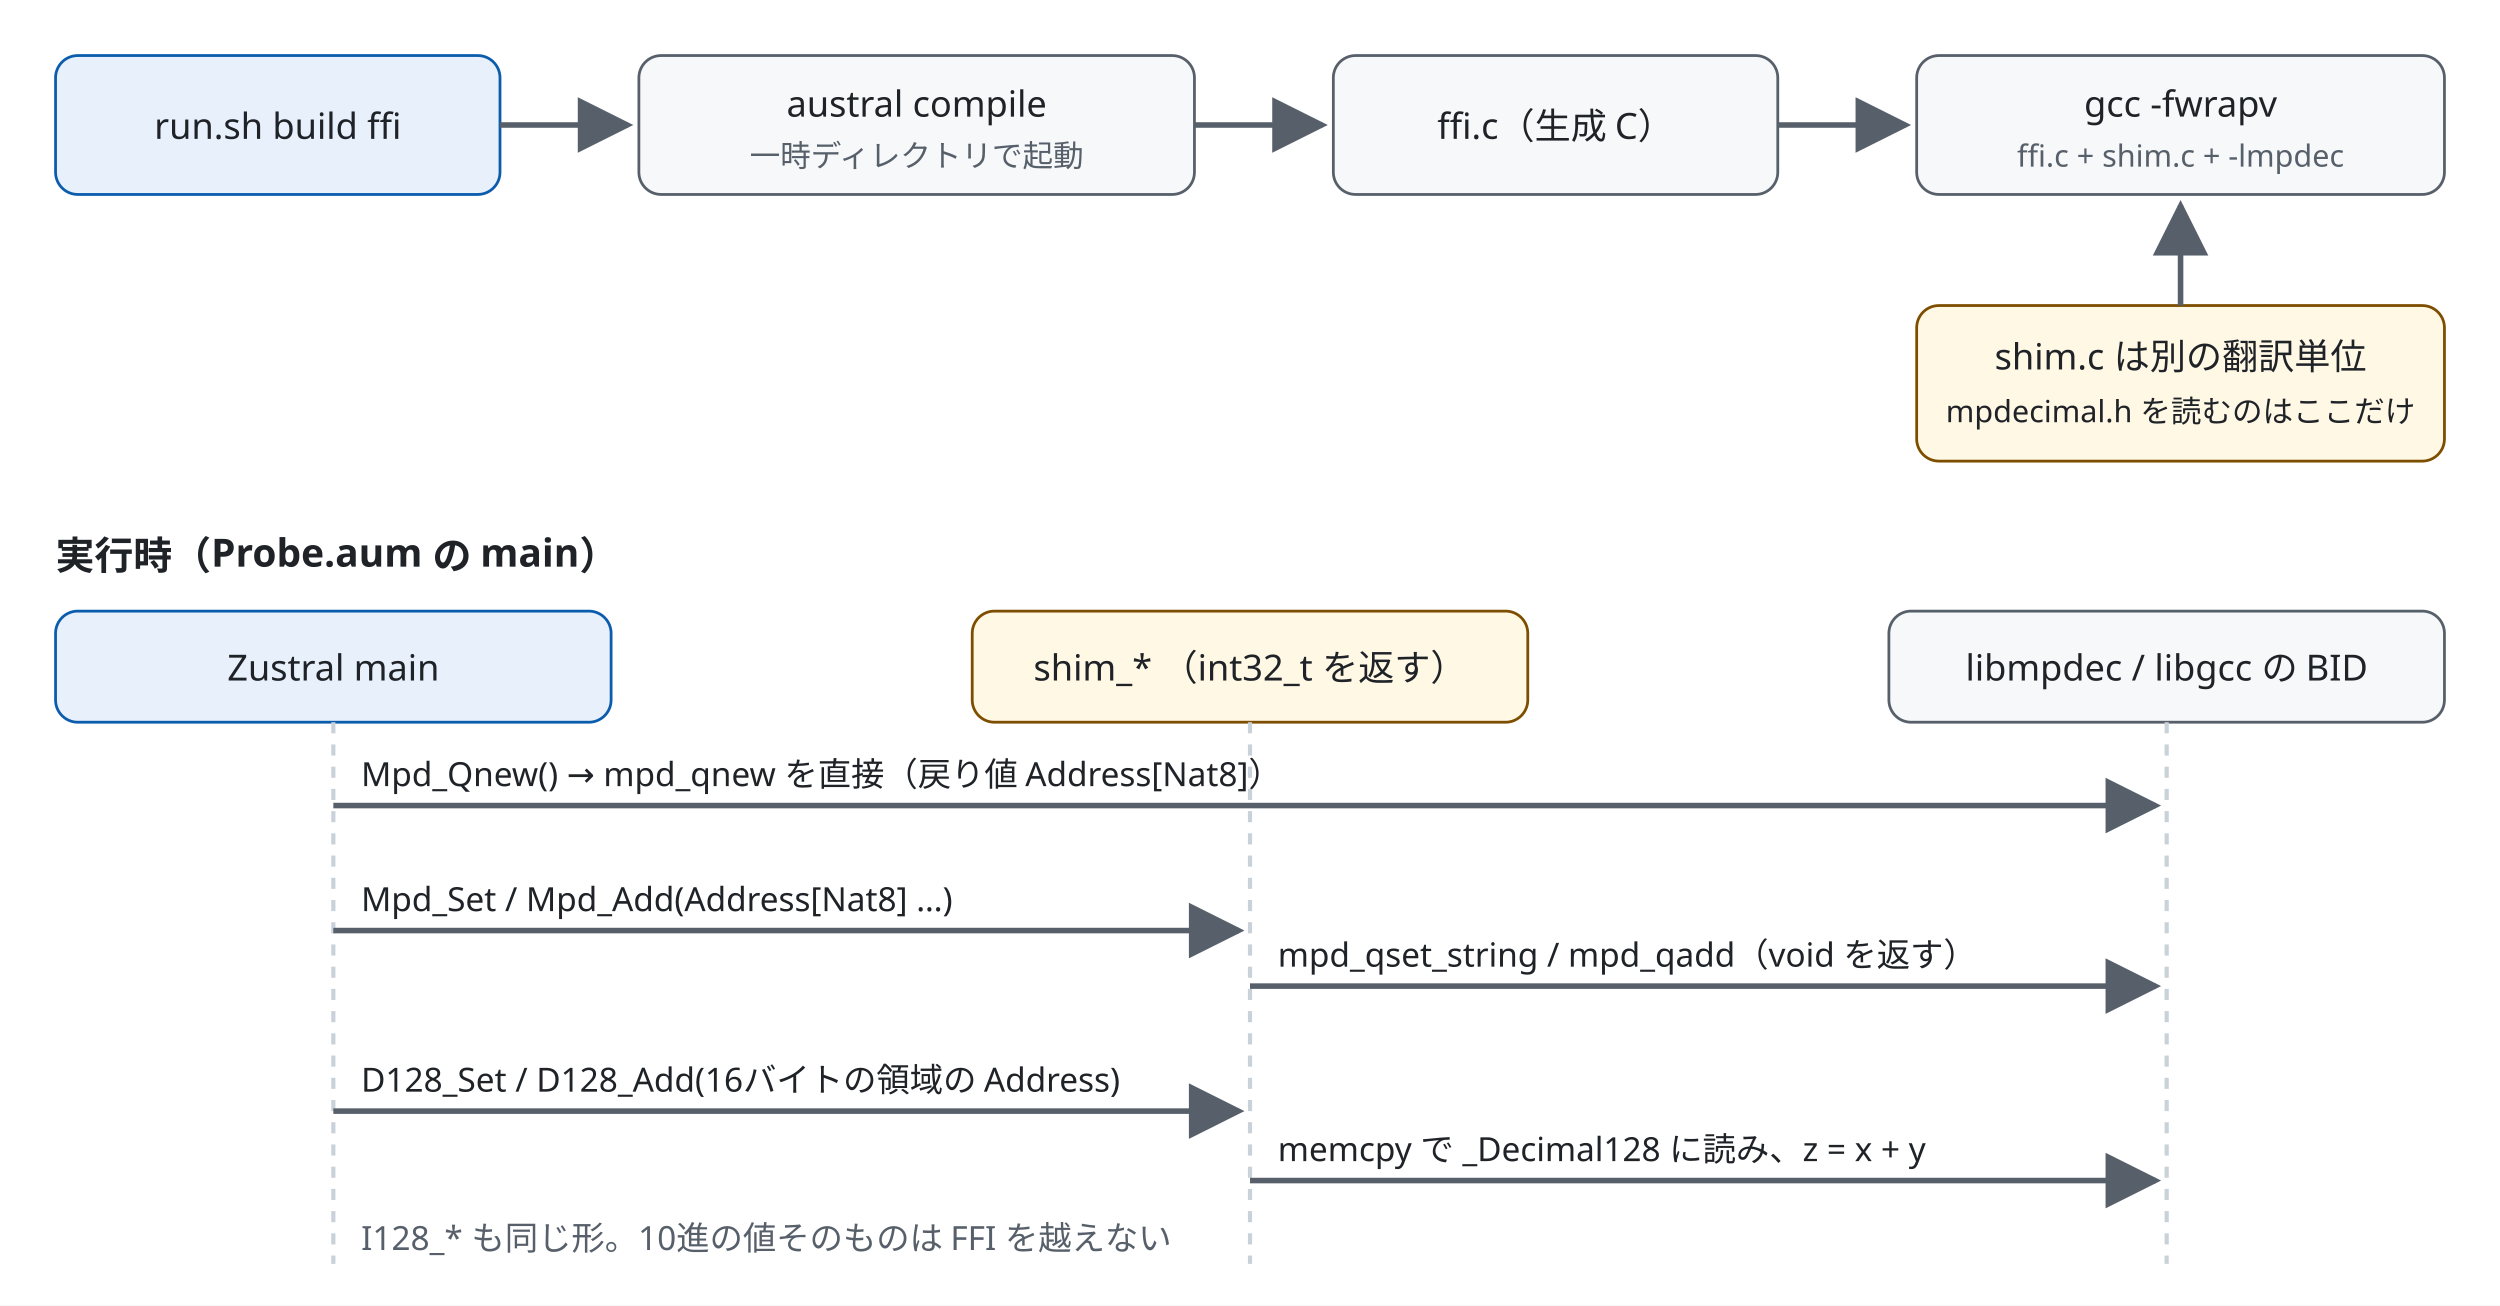
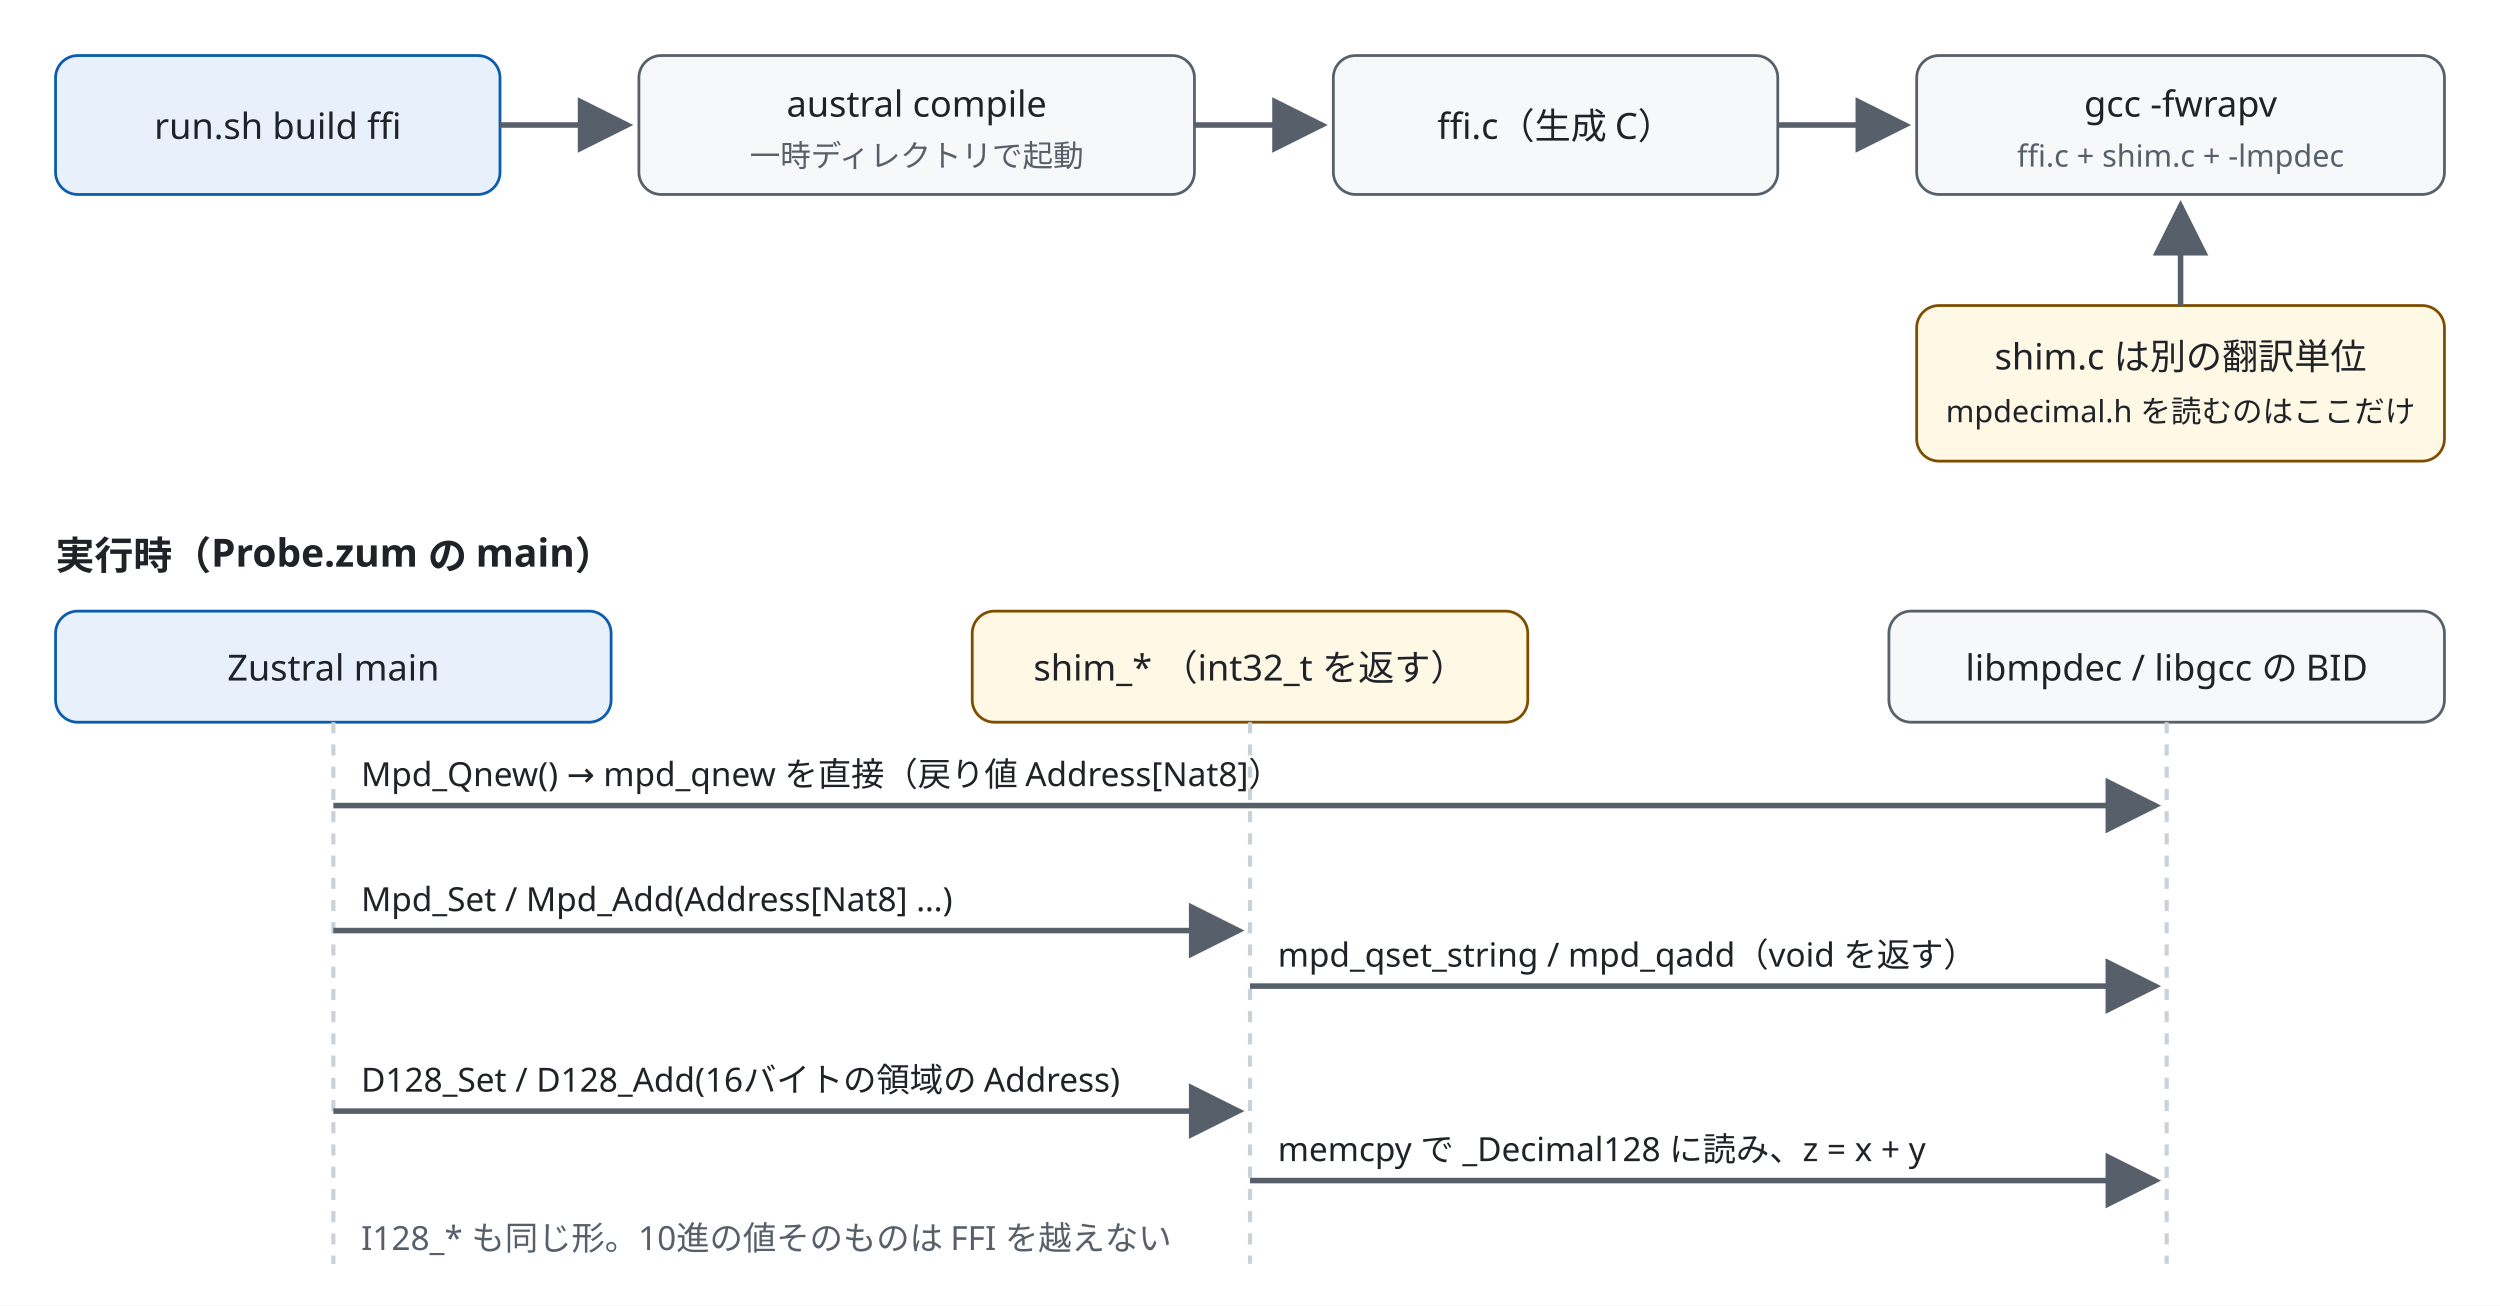
<svg xmlns="http://www.w3.org/2000/svg" viewBox="0 0 900 470" font-family="sans-serif">
  <defs>
    <marker id="b" markerWidth="10" markerHeight="10" refX="9" refY="5" orient="auto">
      <path d="M0,0 L10,5 L0,10 z" fill="#57606a" />
    </marker>
  </defs>
  <rect width="900" height="470" fill="#ffffff" />
  <g font-size="13" fill="#1f2328" text-anchor="middle">
    <rect x="20" y="20" width="160" height="50" rx="8" fill="#e8f1fb" stroke="#0b5cad" />
    <text x="100" y="50">run.sh build ffi</text>
    <rect x="230" y="20" width="200" height="50" rx="8" fill="#f6f8fa" stroke="#57606a" />
    <text x="330" y="42">austral compile</text>
    <text x="330" y="60" font-size="11" fill="#57606a">一時ディレクトリで起動</text>
    <rect x="480" y="20" width="160" height="50" rx="8" fill="#f6f8fa" stroke="#57606a" />
    <text x="560" y="50">ffi.c（生成 C）</text>
    <rect x="690" y="20" width="190" height="50" rx="8" fill="#f6f8fa" stroke="#57606a" />
    <text x="785" y="42">gcc -fwrapv</text>
    <text x="785" y="60" font-size="11" fill="#57606a">ffi.c + shim.c + -lmpdec</text>
    <rect x="690" y="110" width="190" height="56" rx="8" fill="#fff8e5" stroke="#7d4e00" />
    <text x="785" y="133">shim.c は別の翻訳単位</text>
    <text x="785" y="152" font-size="11">mpdecimal.h を読むのはここだけ</text>
  </g>
  <g stroke="#57606a" stroke-width="2" marker-end="url(#b)">
    <line x1="180" y1="45" x2="226" y2="45" />
    <line x1="430" y1="45" x2="476" y2="45" />
    <line x1="640" y1="45" x2="686" y2="45" />
    <line x1="785" y1="110" x2="785" y2="74" />
  </g>
-   <text x="20" y="205" font-size="14" font-weight="bold" fill="#1f2328">実行時（Probe.aum の main）</text>
+   <text x="20" y="205" font-size="14" font-weight="bold" fill="#1f2328">実行時（Probe.zum の main）</text>
  <g font-size="13" fill="#1f2328" text-anchor="middle">
    <rect x="20" y="220" width="200" height="40" rx="8" fill="#e8f1fb" stroke="#0b5cad" />
    <text x="120" y="245">Zustral main</text>
    <rect x="350" y="220" width="200" height="40" rx="8" fill="#fff8e5" stroke="#7d4e00" />
    <text x="450" y="245">shim_* （int32_t を返す）</text>
    <rect x="680" y="220" width="200" height="40" rx="8" fill="#f6f8fa" stroke="#57606a" />
    <text x="780" y="245">libmpdec / libgcc の BID</text>
  </g>
  <g stroke="#c9d1d9" stroke-width="1.5" stroke-dasharray="4 4">
    <line x1="120" y1="260" x2="120" y2="455" />
    <line x1="450" y1="260" x2="450" y2="455" />
    <line x1="780" y1="260" x2="780" y2="455" />
  </g>
  <g stroke="#57606a" stroke-width="2" marker-end="url(#b)">
    <line x1="120" y1="290" x2="776" y2="290" />
    <line x1="120" y1="335" x2="446" y2="335" />
    <line x1="450" y1="355" x2="776" y2="355" />
    <line x1="120" y1="400" x2="446" y2="400" />
    <line x1="450" y1="425" x2="776" y2="425" />
  </g>
  <g font-size="12" fill="#1f2328">
    <text x="130" y="283">Mpd_Qnew() → mpd_qnew を直接（戻り値 Address[Nat8]）</text>
    <text x="130" y="328">Mpd_Set / Mpd_Add(Address[Nat8] …)</text>
    <text x="460" y="348">mpd_qset_string / mpd_qadd（void を返す）</text>
    <text x="130" y="393">D128_Set / D128_Add(16バイトの領域の Address)</text>
    <text x="460" y="418">memcpy で _Decimal128 に読み、z = x + y</text>
    <text x="130" y="450" fill="#57606a">I128_* も同じ形。10進の値そのものは FFI を越えない</text>
  </g>
</svg>
